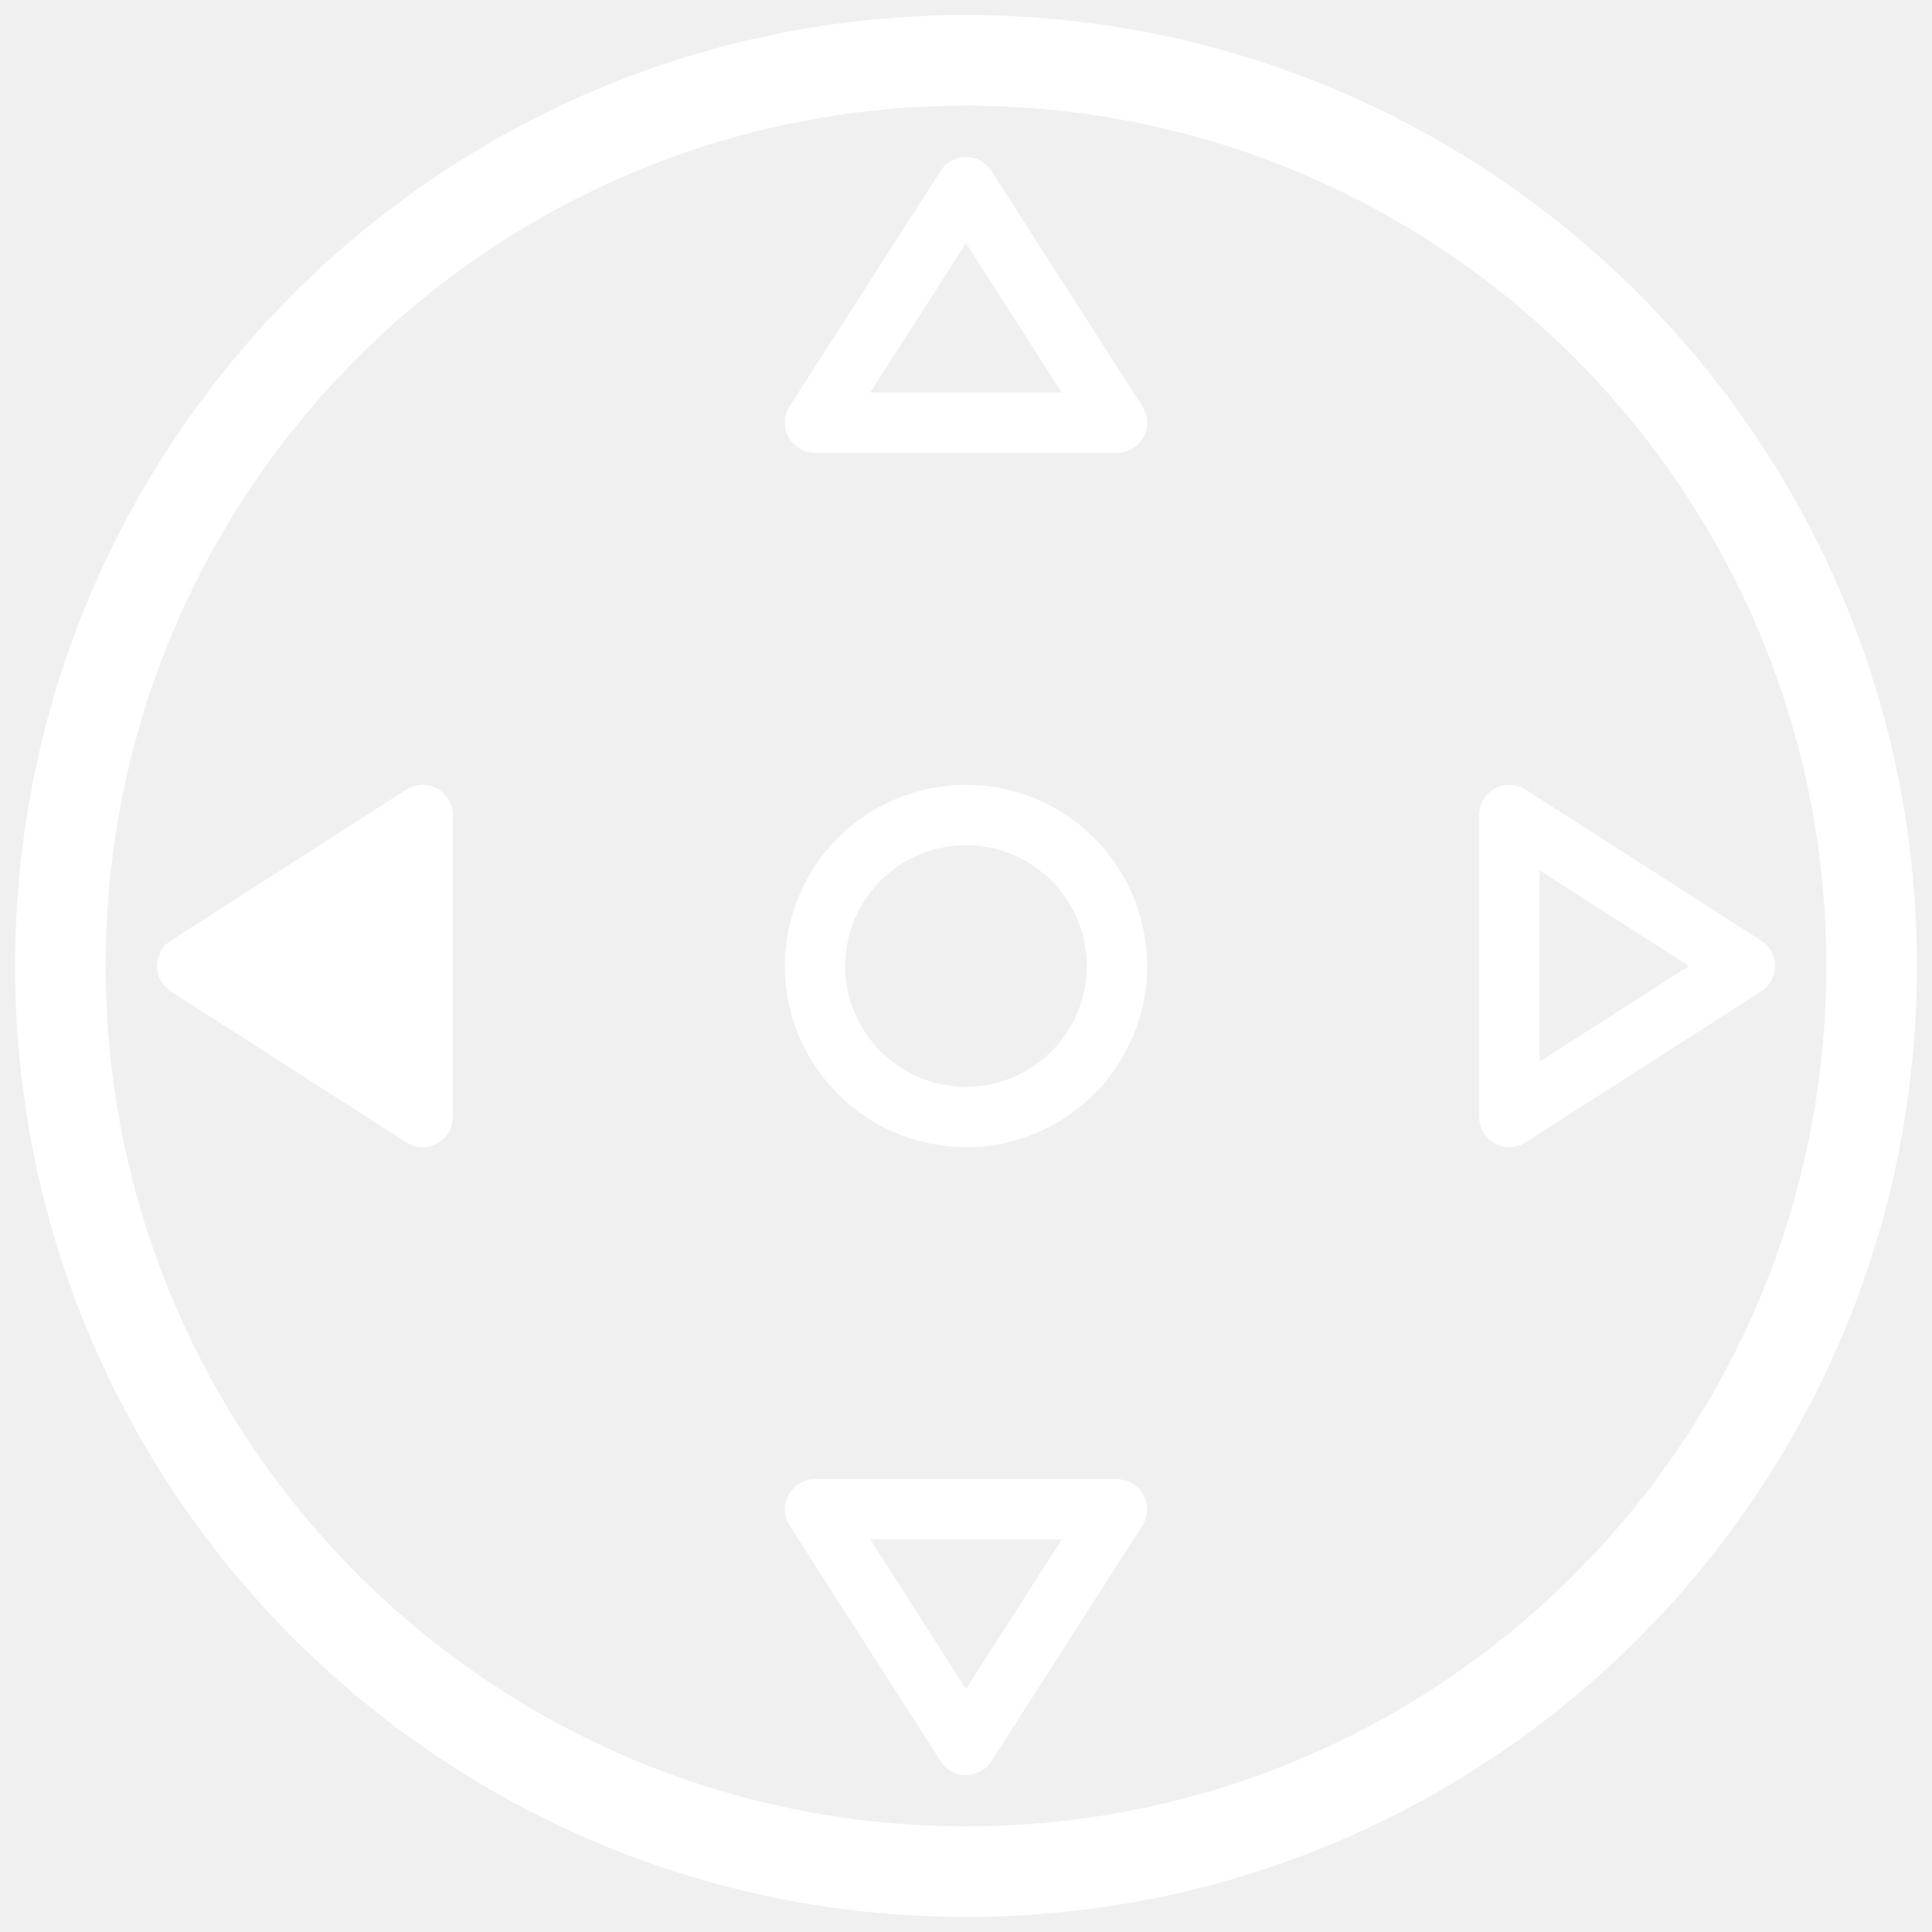
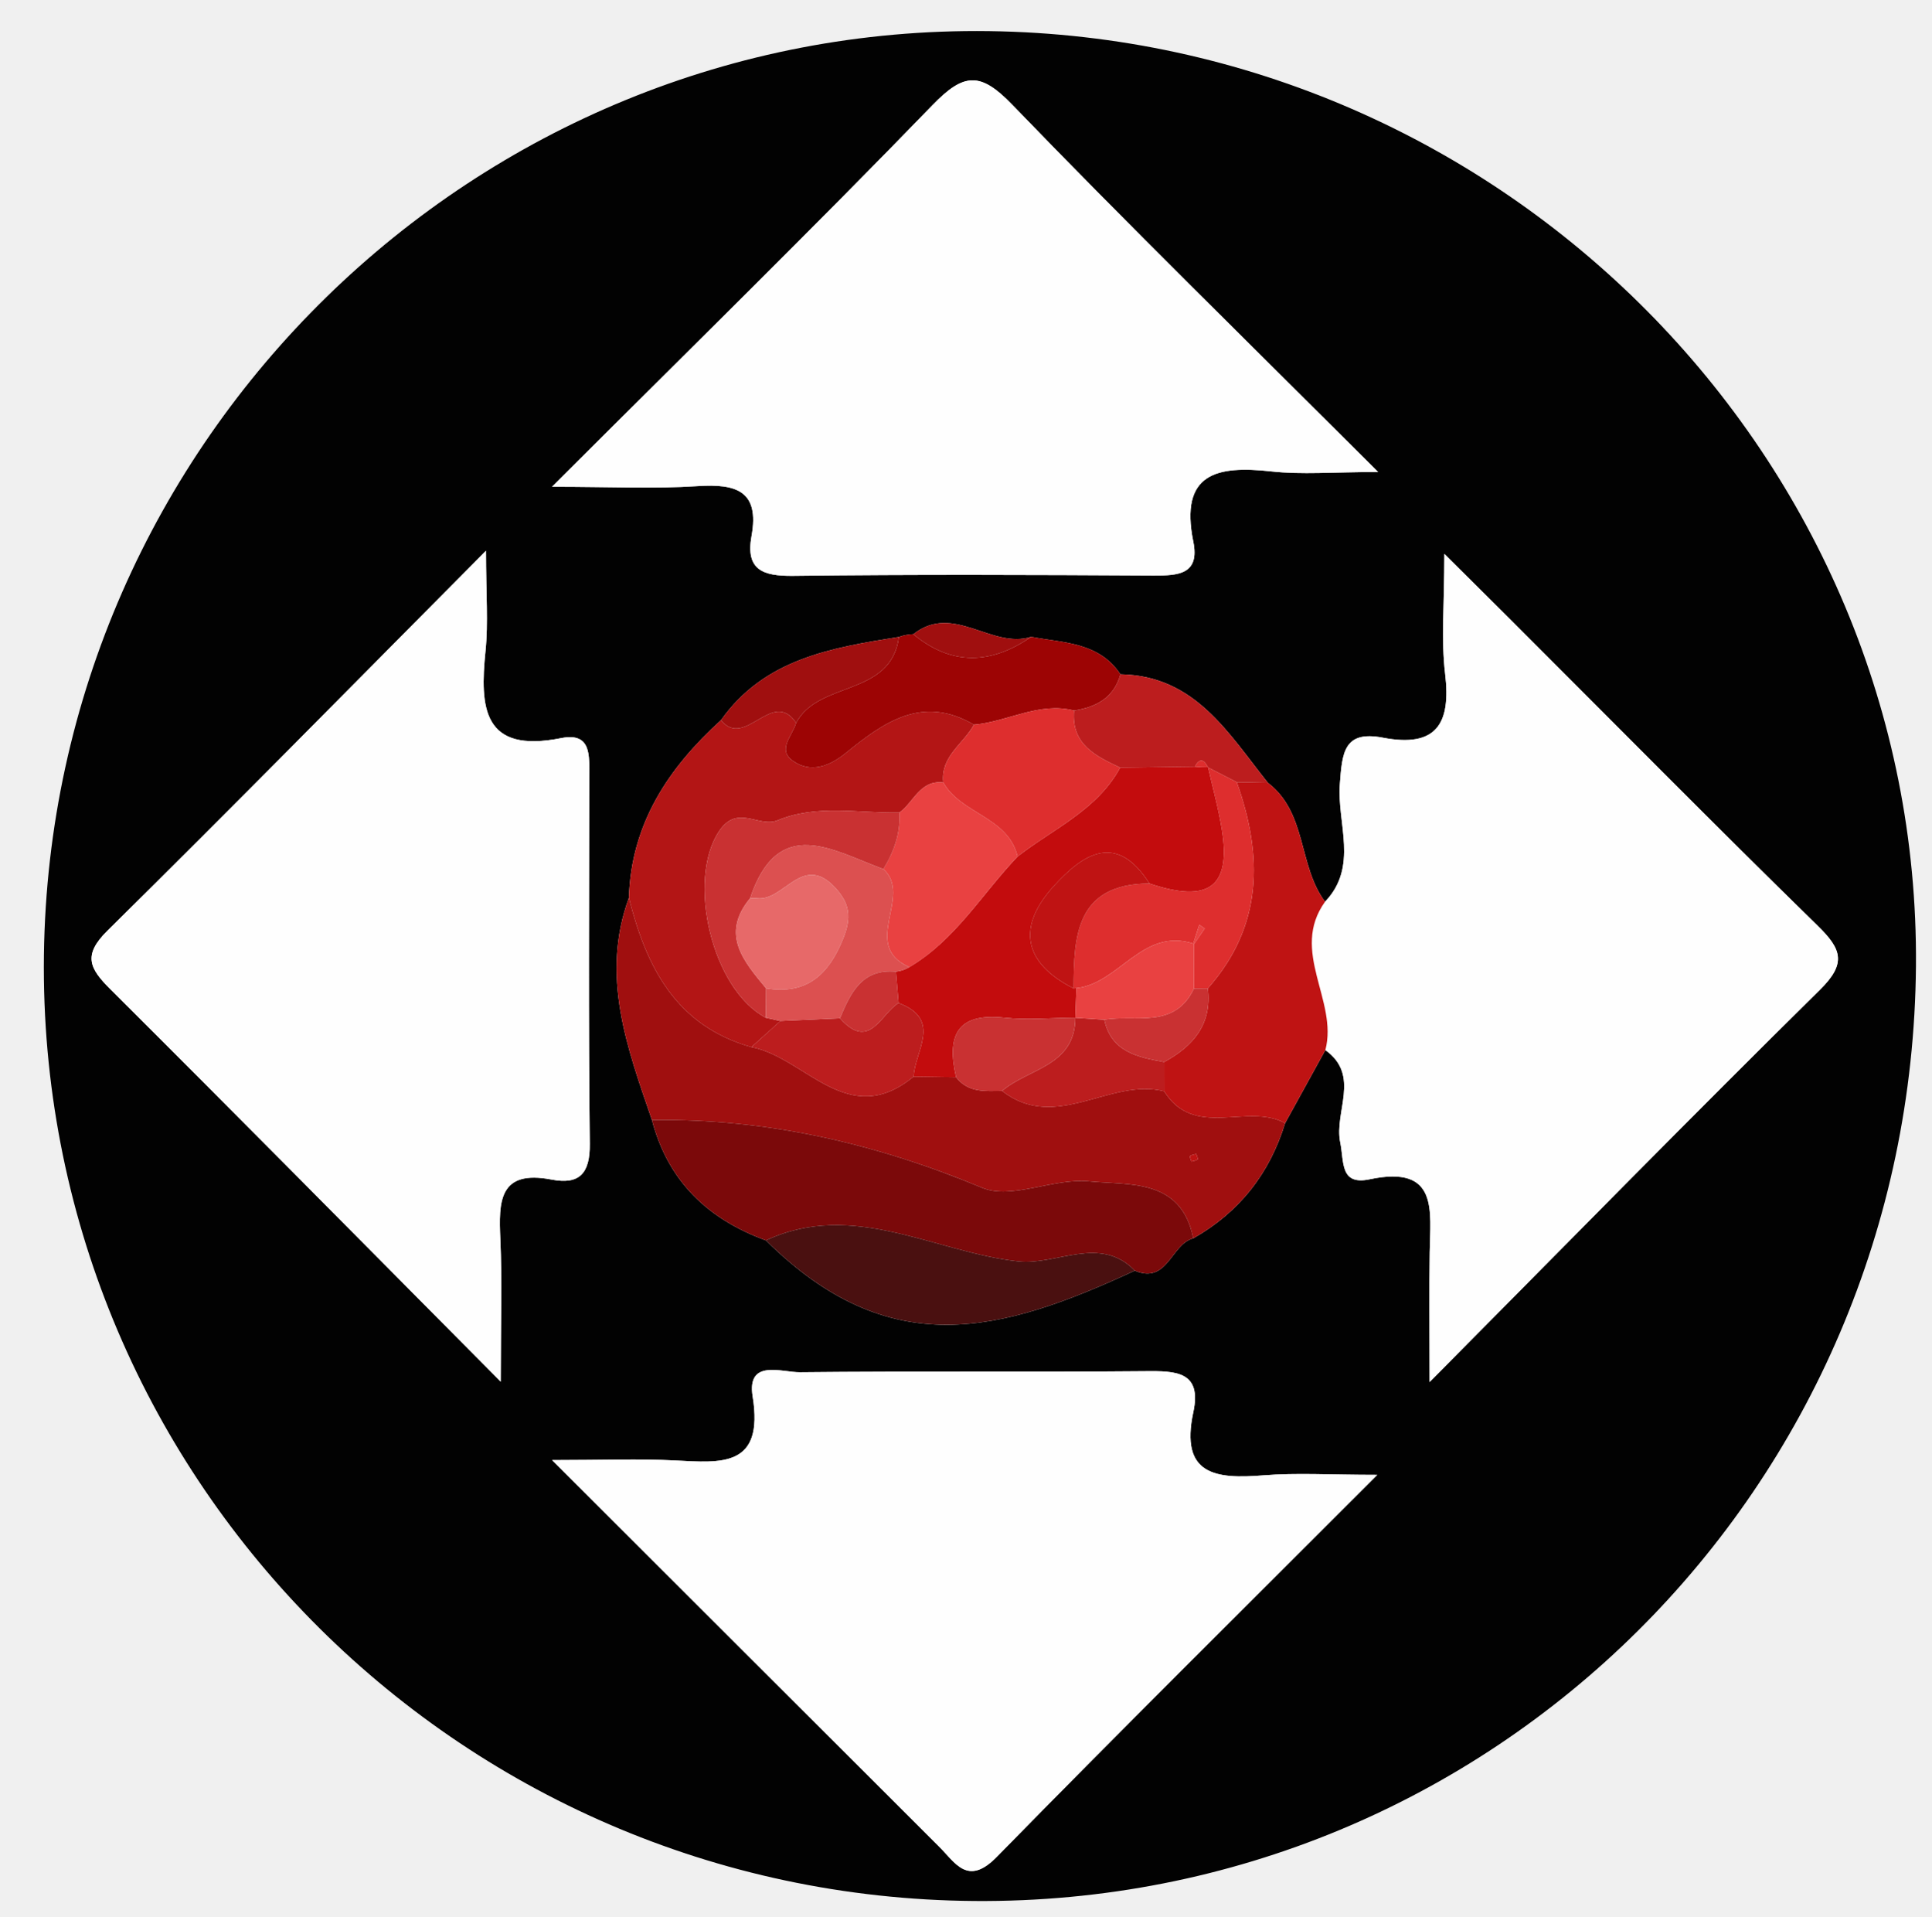
- <svg xmlns="http://www.w3.org/2000/svg" width="64" height="64" version="1.1" viewBox="0 0 64 64">
-   <circle id="circle" cx="32" cy="32" r="30" fill="none" stroke="#fff" stroke-width="3" />
-   <polygon id="analog_up" points="27,14 37,14 32,6.2" fill="none" stroke="#fff" stroke-linejoin="round" stroke-width="2" />
-   <polygon id="analog_right" points="50,27 50,37 57.8,32" fill="none" stroke="#fff" stroke-linejoin="round" stroke-width="2" />
-   <polygon id="analog_down" points="27,50 37,50 32,57.8" fill="none" stroke="#fff" stroke-linejoin="round" stroke-width="2" />
-   <polygon id="analog_left" points="14,27 14,37 6.2,32" fill="#fff" stroke="#fff" stroke-linejoin="round" stroke-width="2" />
-   <circle id="analog_thumb" cx="32" cy="32" r="5" fill="none" stroke="#fff" stroke-linejoin="round" stroke-width="2" />
+ <svg xmlns="http://www.w3.org/2000/svg" version="1.1" id="Capa_1" x="0px" y="0px" width="131.03px" height="130.03px" viewBox="0 0 131.03 130.03" enable-background="new 0 0 131.03 130.03" xml:space="preserve">
+   <g>
+     <path fill-rule="evenodd" clip-rule="evenodd" fill="#020202" d="M129.994,65.523c-0.29,35.445-28.743,63.696-63.878,63.426   C30.864,128.678,2.526,99.878,2.98,64.785C3.434,29.806,32.249,1.644,67.104,2.111C102.002,2.58,130.276,31.089,129.994,65.523z    M76.02,45.742c-1.455-2.191-3.857-2.126-6.057-2.542c-2.686,0.849-5.282-2.325-7.996-0.18c-0.335,0.012-0.66,0.073-0.976,0.186   c-4.563,0.729-9.121,1.47-12.075,5.644c-3.573,3.244-6.096,7.031-6.247,12.05c-1.939,5.28-0.123,10.171,1.563,15.075   c1.081,4.141,3.797,6.731,7.734,8.165c8.403,8.325,15.957,6.251,25.028,2.053c2.244,0.938,2.453-1.808,3.966-2.192   c3.123-1.771,5.184-4.389,6.233-7.813c0.91-1.653,1.82-3.306,2.73-4.958c2.413,1.73,0.583,4.183,1.01,6.262   c0.271,1.319-0.032,2.932,1.996,2.503c4.715-0.997,4.111,2.157,4.074,4.972c-0.034,2.566-0.007,5.133-0.007,8.782   c9.374-9.449,17.855-18.104,26.485-26.61c1.817-1.792,1.475-2.749-0.153-4.34c-7.033-6.873-13.942-13.872-20.898-20.822   c-1.292-1.29-2.59-2.573-4.433-4.404c0,3.469-0.224,5.829,0.053,8.129c0.41,3.4-0.591,5.034-4.227,4.338   c-2.661-0.511-2.758,1.039-2.917,3.157c-0.199,2.654,1.283,5.58-1.001,7.97c-1.83-2.431-1.213-6.039-3.879-8.068   C83.347,49.75,81.094,45.827,76.02,45.742z M37.452,33.018c3.997,0,6.949,0.147,9.878-0.044c2.592-0.169,4.22,0.301,3.661,3.379   c-0.419,2.304,0.756,2.731,2.82,2.707c8.153-0.1,16.307-0.065,24.46-0.021c1.669,0.009,3.142-0.074,2.693-2.296   c-0.94-4.659,1.606-5.175,5.287-4.767c2.064,0.229,4.174,0.041,7.252,0.041C84.748,23.271,76.596,15.31,68.688,7.113   c-2.172-2.251-3.28-2.191-5.421,0.021C55.051,15.615,46.609,23.876,37.452,33.018z M33.974,93.724c0-4.071,0.097-6.872-0.028-9.661   c-0.114-2.55-0.115-4.745,3.485-4.049c1.884,0.363,2.607-0.421,2.584-2.43c-0.097-8.319-0.042-16.64-0.038-24.96   c0.001-1.34,0.162-2.967-1.896-2.557c-5.318,1.061-5.537-2.035-5.14-5.92c0.192-1.891,0.033-3.817,0.033-6.79   C23.89,46.5,15.655,54.882,7.289,63.132c-1.694,1.671-1.208,2.567,0.202,3.972C16.08,75.655,24.595,84.28,33.974,93.724z    M37.46,99.043c9.288,9.276,17.76,17.744,26.242,26.201c1.12,1.116,1.95,2.731,3.924,0.715   c8.313-8.491,16.763-16.851,25.821-25.916c-3.209,0-5.483-0.146-7.73,0.034c-3.221,0.26-5.672-0.01-4.751-4.294   c0.593-2.762-1.193-2.79-3.229-2.771c-7.82,0.071-15.642-0.012-23.462,0.071c-1.227,0.014-3.623-0.928-3.208,1.648   c0.775,4.821-2.122,4.501-5.268,4.337C43.37,98.94,40.927,99.043,37.46,99.043z" />
+     <path fill-rule="evenodd" clip-rule="evenodd" fill="#FEFEFE" d="M89.904,61.165c2.285-2.391,0.803-5.317,1.002-7.971   c0.159-2.118,0.256-3.667,2.917-3.157c3.636,0.696,4.637-0.938,4.227-4.338c-0.277-2.3-0.053-4.66-0.053-8.129   c1.843,1.832,3.142,3.115,4.433,4.404c6.956,6.951,13.866,13.949,20.898,20.822c1.628,1.591,1.971,2.548,0.153,4.34   c-8.63,8.506-17.111,17.161-26.485,26.61c0-3.649-0.026-6.216,0.007-8.782c0.037-2.815,0.641-5.968-4.074-4.972   c-2.028,0.429-1.725-1.184-1.996-2.503c-0.427-2.079,1.403-4.531-1.009-6.263C90.803,67.872,87.49,64.524,89.904,61.165z" />
+     <path fill-rule="evenodd" clip-rule="evenodd" fill="#FEFEFE" d="M37.452,33.018c9.157-9.142,17.6-17.403,25.814-25.885   c2.142-2.211,3.25-2.272,5.421-0.021c7.908,8.197,16.06,16.159,24.816,24.905c-3.078,0-5.188,0.188-7.252-0.041   c-3.681-0.408-6.228,0.108-5.287,4.767c0.449,2.222-1.024,2.305-2.693,2.296c-8.153-0.045-16.308-0.079-24.46,0.021   c-2.064,0.024-3.239-0.403-2.82-2.707c0.559-3.079-1.068-3.548-3.661-3.379C44.401,33.166,41.449,33.018,37.452,33.018z" />
+     <path fill-rule="evenodd" clip-rule="evenodd" fill="#FEFEFE" d="M33.974,93.724C24.595,84.28,16.08,75.655,7.491,67.104   c-1.411-1.405-1.896-2.3-0.202-3.972c8.366-8.25,16.601-16.633,25.685-25.775c0,2.972,0.159,4.898-0.033,6.79   c-0.396,3.886-0.178,6.981,5.14,5.92c2.058-0.41,1.897,1.217,1.896,2.557c-0.004,8.32-0.059,16.641,0.038,24.96   c0.023,2.009-0.7,2.793-2.584,2.43c-3.601-0.696-3.6,1.499-3.485,4.049C34.07,86.853,33.974,89.653,33.974,93.724z" />
+     <path fill-rule="evenodd" clip-rule="evenodd" fill="#FEFEFE" d="M37.46,99.043c3.467,0,5.909-0.103,8.339,0.025   c3.146,0.164,6.042,0.484,5.268-4.337c-0.414-2.576,1.981-1.634,3.208-1.648c7.82-0.083,15.642,0,23.462-0.071   c2.036-0.019,3.822,0.009,3.229,2.771c-0.921,4.284,1.53,4.554,4.751,4.294c2.247-0.181,4.521-0.034,7.73-0.034   c-9.059,9.065-17.508,17.425-25.821,25.916c-1.974,2.016-2.804,0.401-3.924-0.715C55.221,116.787,46.749,108.319,37.46,99.043z" />
+     <path fill-rule="evenodd" clip-rule="evenodd" fill="#A00F0F" d="M44.232,75.974c-1.687-4.903-3.502-9.794-1.563-15.075   c1.174,4.686,3.19,8.68,8.31,10.128c3.663,0.699,6.548,5.671,11.006,2.002c0.961,0.014,1.922,0.028,2.884,0.042   c0.816,1.062,1.983,0.94,3.118,0.929c3.66,2.844,7.335-0.915,11,0.024c2.06,3.284,5.651,0.754,8.206,2.162   c-1.049,3.425-3.11,6.042-6.232,7.813c-0.809-4.078-4.326-3.595-7.075-3.867c-2.397-0.237-5.252,1.268-7.252,0.436   C59.409,77.562,52.038,75.867,44.232,75.974z M81.166,78.274c-0.146,0.043-0.316,0.057-0.425,0.146   c-0.042,0.034,0.058,0.241,0.093,0.369c0.146-0.044,0.316-0.058,0.425-0.146C81.3,78.608,81.201,78.402,81.166,78.274z" />
+     <path fill-rule="evenodd" clip-rule="evenodd" fill="#7B090A" d="M44.232,75.974c7.806-0.107,15.177,1.587,22.402,4.595   c2,0.832,4.855-0.673,7.252-0.436c2.749,0.272,6.266-0.211,7.075,3.867c-1.514,0.384-1.723,3.129-3.966,2.191   c-2.36-2.441-5.298-0.349-7.894-0.628c-5.66-0.609-11.212-4.189-17.134-1.424C48.03,82.705,45.313,80.115,44.232,75.974z" />
+     <path fill-rule="evenodd" clip-rule="evenodd" fill="#B31515" d="M50.979,71.028c-5.12-1.449-7.136-5.443-8.31-10.128   c0.149-5.019,2.672-8.806,6.246-12.05c1.63,2.019,3.483-2.21,5.101,0.183c-0.238,0.862-1.317,1.813-0.214,2.585   c1.203,0.844,2.48,0.355,3.569-0.529c2.582-2.096,5.208-3.983,8.709-1.933c-0.704,1.301-2.277,2.142-2.082,3.922   c-1.58-0.178-1.999,1.336-2.973,2.041c-2.766,0.056-5.585-0.583-8.271,0.528c-1.265,0.524-2.718-1.136-3.965,0.734   c-2.211,3.313-0.5,10.724,3.174,12.658c0.329,0.072,0.657,0.145,0.987,0.216C52.293,69.845,51.636,70.436,50.979,71.028z" />
+     <path fill-rule="evenodd" clip-rule="evenodd" fill="#BF1313" d="M87.194,76.187c-2.555-1.408-6.146,1.122-8.206-2.162   c0-0.662-0.001-1.325-0.002-1.987c1.978-1.075,3.258-2.565,2.962-4.99c3.744-4.229,3.75-8.983,1.966-13.99   c0.704,0.013,1.407,0.025,2.111,0.038c2.666,2.029,2.049,5.636,3.878,8.067c-2.414,3.36,0.898,6.708,0.021,10.064   C89.014,72.881,88.104,74.534,87.194,76.187z" />
+     <path fill-rule="evenodd" clip-rule="evenodd" fill="#4A1010" d="M51.967,84.139c5.922-2.766,11.474,0.814,17.134,1.424   c2.596,0.279,5.534-1.813,7.894,0.628C67.923,90.391,60.37,92.464,51.967,84.139z" />
+     <path fill-rule="evenodd" clip-rule="evenodd" fill="#9D0404" d="M66.082,49.156c-3.501-2.051-6.128-0.164-8.71,1.932   c-1.088,0.884-2.366,1.374-3.569,0.529c-1.103-0.772-0.024-1.724,0.214-2.585c1.534-2.888,6.434-1.749,6.974-5.826   c0.316-0.113,0.641-0.174,0.976-0.186c2.618,2.169,5.287,2.048,7.996,0.18c2.2,0.415,4.602,0.351,6.058,2.542   c-0.446,1.593-1.643,2.223-3.146,2.457C70.479,47.589,68.364,48.961,66.082,49.156z" />
+     <path fill-rule="evenodd" clip-rule="evenodd" fill="#BC1D1E" d="M72.873,48.201c1.505-0.235,2.701-0.866,3.147-2.458   c5.074,0.084,7.327,4.008,10.005,7.353c-0.703-0.012-1.407-0.024-2.109-0.038c-0.648-0.333-1.296-0.666-1.945-0.999l-0.013-0.013   c-0.271-0.536-0.562-0.645-0.888-0.044c-1.689,0.023-3.378,0.046-5.068,0.069C74.339,51.283,72.672,50.498,72.873,48.201z" />
+     <path fill-rule="evenodd" clip-rule="evenodd" fill="#A00F0F" d="M60.99,43.206c-0.54,4.078-5.44,2.938-6.974,5.826   c-1.617-2.393-3.47,1.836-5.101-0.183C51.869,44.676,56.427,43.935,60.99,43.206z" />
+     <path fill-rule="evenodd" clip-rule="evenodd" fill="#A00F0F" d="M69.962,43.2c-2.709,1.868-5.378,1.989-7.996-0.18   C64.681,40.875,67.276,44.049,69.962,43.2z" />
+     <path fill-rule="evenodd" clip-rule="evenodd" fill="#C30C0D" d="M76.002,52.071c1.689-0.023,3.378-0.046,5.067-0.068   c0.295,0.03,0.591,0.044,0.889,0.043c0,0,0.013,0.013,0.013,0.012c0.315,1.408,0.705,2.804,0.933,4.227   c0.622,3.889-0.893,4.994-4.918,3.645c-2.248-3.538-4.518-1.989-6.483,0.167c-2.512,2.757-2.095,5.206,1.335,6.949   c0,0,0.193-0.018,0.192-0.018c-0.024,0.67-0.048,1.34-0.072,2.01l0.001-0.007c-1.611,0.011-3.237,0.169-4.829,0   c-3.298-0.348-3.886,1.315-3.261,4.042c-0.96-0.015-1.922-0.029-2.883-0.043c0.084-1.751,1.97-3.87-1.018-4.995   c-0.06-0.708-0.12-1.417-0.18-2.125c0.326-0.037,0.629-0.14,0.909-0.31c3.125-1.839,4.929-4.972,7.347-7.502   C71.468,56.211,74.438,54.952,76.002,52.071z" />
+     <path fill-rule="evenodd" clip-rule="evenodd" fill="#BC1D1E" d="M60.967,68.035c2.988,1.125,1.103,3.244,1.018,4.995   c-4.458,3.669-7.343-1.303-11.006-2.002c0.657-0.592,1.313-1.183,1.971-1.776c1.347-0.062,2.693-0.12,4.04-0.18   C58.994,71.327,59.747,68.785,60.967,68.035z" />
+     <path fill-rule="evenodd" clip-rule="evenodd" fill="#BC1D1E" d="M78.986,72.039c0,0.662,0.001,1.325,0.002,1.987   c-3.665-0.939-7.34,2.82-11-0.024c1.779-1.535,4.962-1.665,4.971-4.97l-0.001,0.007c0.655,0.043,1.31,0.086,1.965,0.129   C75.4,71.365,77.189,71.708,78.986,72.039z" />
+     <path fill-rule="evenodd" clip-rule="evenodd" fill="#C93132" d="M72.958,69.031c-0.008,3.305-3.191,3.435-4.971,4.97   c-1.135,0.011-2.302,0.133-3.118-0.929c-0.626-2.725-0.038-4.389,3.26-4.041C69.721,69.2,71.348,69.042,72.958,69.031z" />
+     <path fill-rule="evenodd" clip-rule="evenodd" fill="#BF1313" d="M81.166,78.274c0.035,0.128,0.134,0.334,0.093,0.368   c-0.109,0.089-0.279,0.103-0.425,0.146c-0.035-0.128-0.135-0.335-0.093-0.369C80.85,78.331,81.02,78.317,81.166,78.274z" />
+     <path fill-rule="evenodd" clip-rule="evenodd" fill="#DE2E2E" d="M76.002,52.071c-1.564,2.88-4.534,4.14-6.96,6.026   c-0.656-2.704-3.838-2.869-5.042-5.02c-0.196-1.78,1.378-2.621,2.082-3.922c2.283-0.194,4.398-1.566,6.792-0.956   C72.672,50.498,74.339,51.283,76.002,52.071z" />
+     <path fill-rule="evenodd" clip-rule="evenodd" fill="#E94141" d="M64,53.077c1.205,2.151,4.387,2.316,5.042,5.02   c-2.417,2.532-4.221,5.664-7.342,7.507c-3.357-1.479,0.269-4.818-1.766-6.654c0.722-1.175,1.166-2.43,1.092-3.833   C62,54.414,62.42,52.899,64,53.077z" />
+     <path fill-rule="evenodd" clip-rule="evenodd" fill="#C93132" d="M61.026,55.118c0.074,1.403-0.37,2.658-1.092,3.834   c-3.434-1.255-7.133-3.728-9.043,1.98c-2.029,2.462-0.427,4.278,1.086,6.111c-0.005,0.665-0.01,1.33-0.014,1.996   c-3.674-1.934-5.385-9.345-3.174-12.658c1.248-1.87,2.701-0.21,3.965-0.734C55.441,54.535,58.26,55.173,61.026,55.118z" />
+     <path fill-rule="evenodd" clip-rule="evenodd" fill="#DC5050" d="M51.963,69.038c0.004-0.666,0.009-1.331,0.014-1.996   c2.747,0.442,4.229-0.905,5.223-3.354c0.583-1.436,0.484-2.402-0.579-3.521c-2.182-2.294-3.434,0.968-5.238,0.768   c-0.163-0.018-0.329-0.003-0.493-0.004c1.91-5.708,5.61-3.235,9.043-1.98c2.034,1.834-1.592,5.174,1.765,6.653   c-0.284,0.166-0.587,0.269-0.91,0.307c-2.318-0.213-3.083,1.446-3.8,3.161c-1.346,0.06-2.693,0.118-4.04,0.18   C52.621,69.183,52.292,69.11,51.963,69.038z" />
+     <path fill-rule="evenodd" clip-rule="evenodd" fill="#DE2E2E" d="M77.985,59.929c4.026,1.349,5.54,0.244,4.918-3.645   c-0.228-1.422-0.617-2.818-0.933-4.227c0.649,0.334,1.297,0.667,1.945,1c1.782,5.007,1.776,9.761-1.967,13.991   c-0.314-0.001-0.628,0.002-0.942,0.007c0.001-1.003,0.002-2.006,0.003-3.011c0.243-0.354,0.486-0.707,0.729-1.061   c-0.124-0.085-0.247-0.169-0.37-0.254c-0.135,0.425-0.271,0.85-0.406,1.274c-3.451-1.106-5.024,2.712-7.934,3.023   c0,0-0.193,0.018-0.191,0.018C72.851,63.441,73.025,59.955,77.985,59.929z" />
+     <path fill-rule="evenodd" clip-rule="evenodd" fill="#C93132" d="M81.007,67.055c0.314-0.005,0.628-0.008,0.942-0.007   c0.295,2.425-0.985,3.915-2.963,4.99c-1.797-0.331-3.586-0.674-4.064-2.874C77.071,68.808,79.694,69.82,81.007,67.055z" />
+     <path fill-rule="evenodd" clip-rule="evenodd" fill="#DE2E2E" d="M81.958,52.046c-0.297,0.001-0.594-0.013-0.889-0.043   C81.396,51.401,81.688,51.51,81.958,52.046z" />
+     <path fill-rule="evenodd" clip-rule="evenodd" fill="#BF1313" d="M77.985,59.929c-4.96,0.025-5.134,3.512-5.146,7.116   c-3.432-1.744-3.849-4.192-1.337-6.949C73.467,57.94,75.737,56.392,77.985,59.929z" />
+     <path fill-rule="evenodd" clip-rule="evenodd" fill="#E94141" d="M81.007,67.055c-1.313,2.765-3.936,1.753-6.085,2.11   c-0.655-0.041-1.311-0.084-1.965-0.127c0.024-0.67,0.047-1.34,0.072-2.01c2.91-0.312,4.484-4.13,7.935-3.023l0.047,0.041   C81.01,65.049,81.009,66.052,81.007,67.055z" />
+     <path fill-rule="evenodd" clip-rule="evenodd" fill="#C93132" d="M56.99,69.072c0.717-1.715,1.482-3.374,3.8-3.161   c0.058,0.707,0.118,1.416,0.178,2.124C59.747,68.785,58.994,71.327,56.99,69.072z" />
+     <path fill-rule="evenodd" clip-rule="evenodd" fill="#E76969" d="M50.891,60.932c0.165,0.001,0.331-0.014,0.493,0.004   c1.804,0.2,3.056-3.063,5.238-0.768c1.063,1.119,1.162,2.084,0.579,3.521c-0.995,2.45-2.477,3.797-5.223,3.354   C50.464,65.21,48.862,63.394,50.891,60.932z" />
+     <path fill-rule="evenodd" clip-rule="evenodd" fill="#E94141" d="M80.963,64.004c0.135-0.425,0.271-0.85,0.406-1.274   c0.124,0.085,0.247,0.169,0.37,0.254c-0.243,0.354-0.486,0.707-0.729,1.061C81.011,64.045,80.963,64.004,80.963,64.004z" />
+   </g>
</svg>
